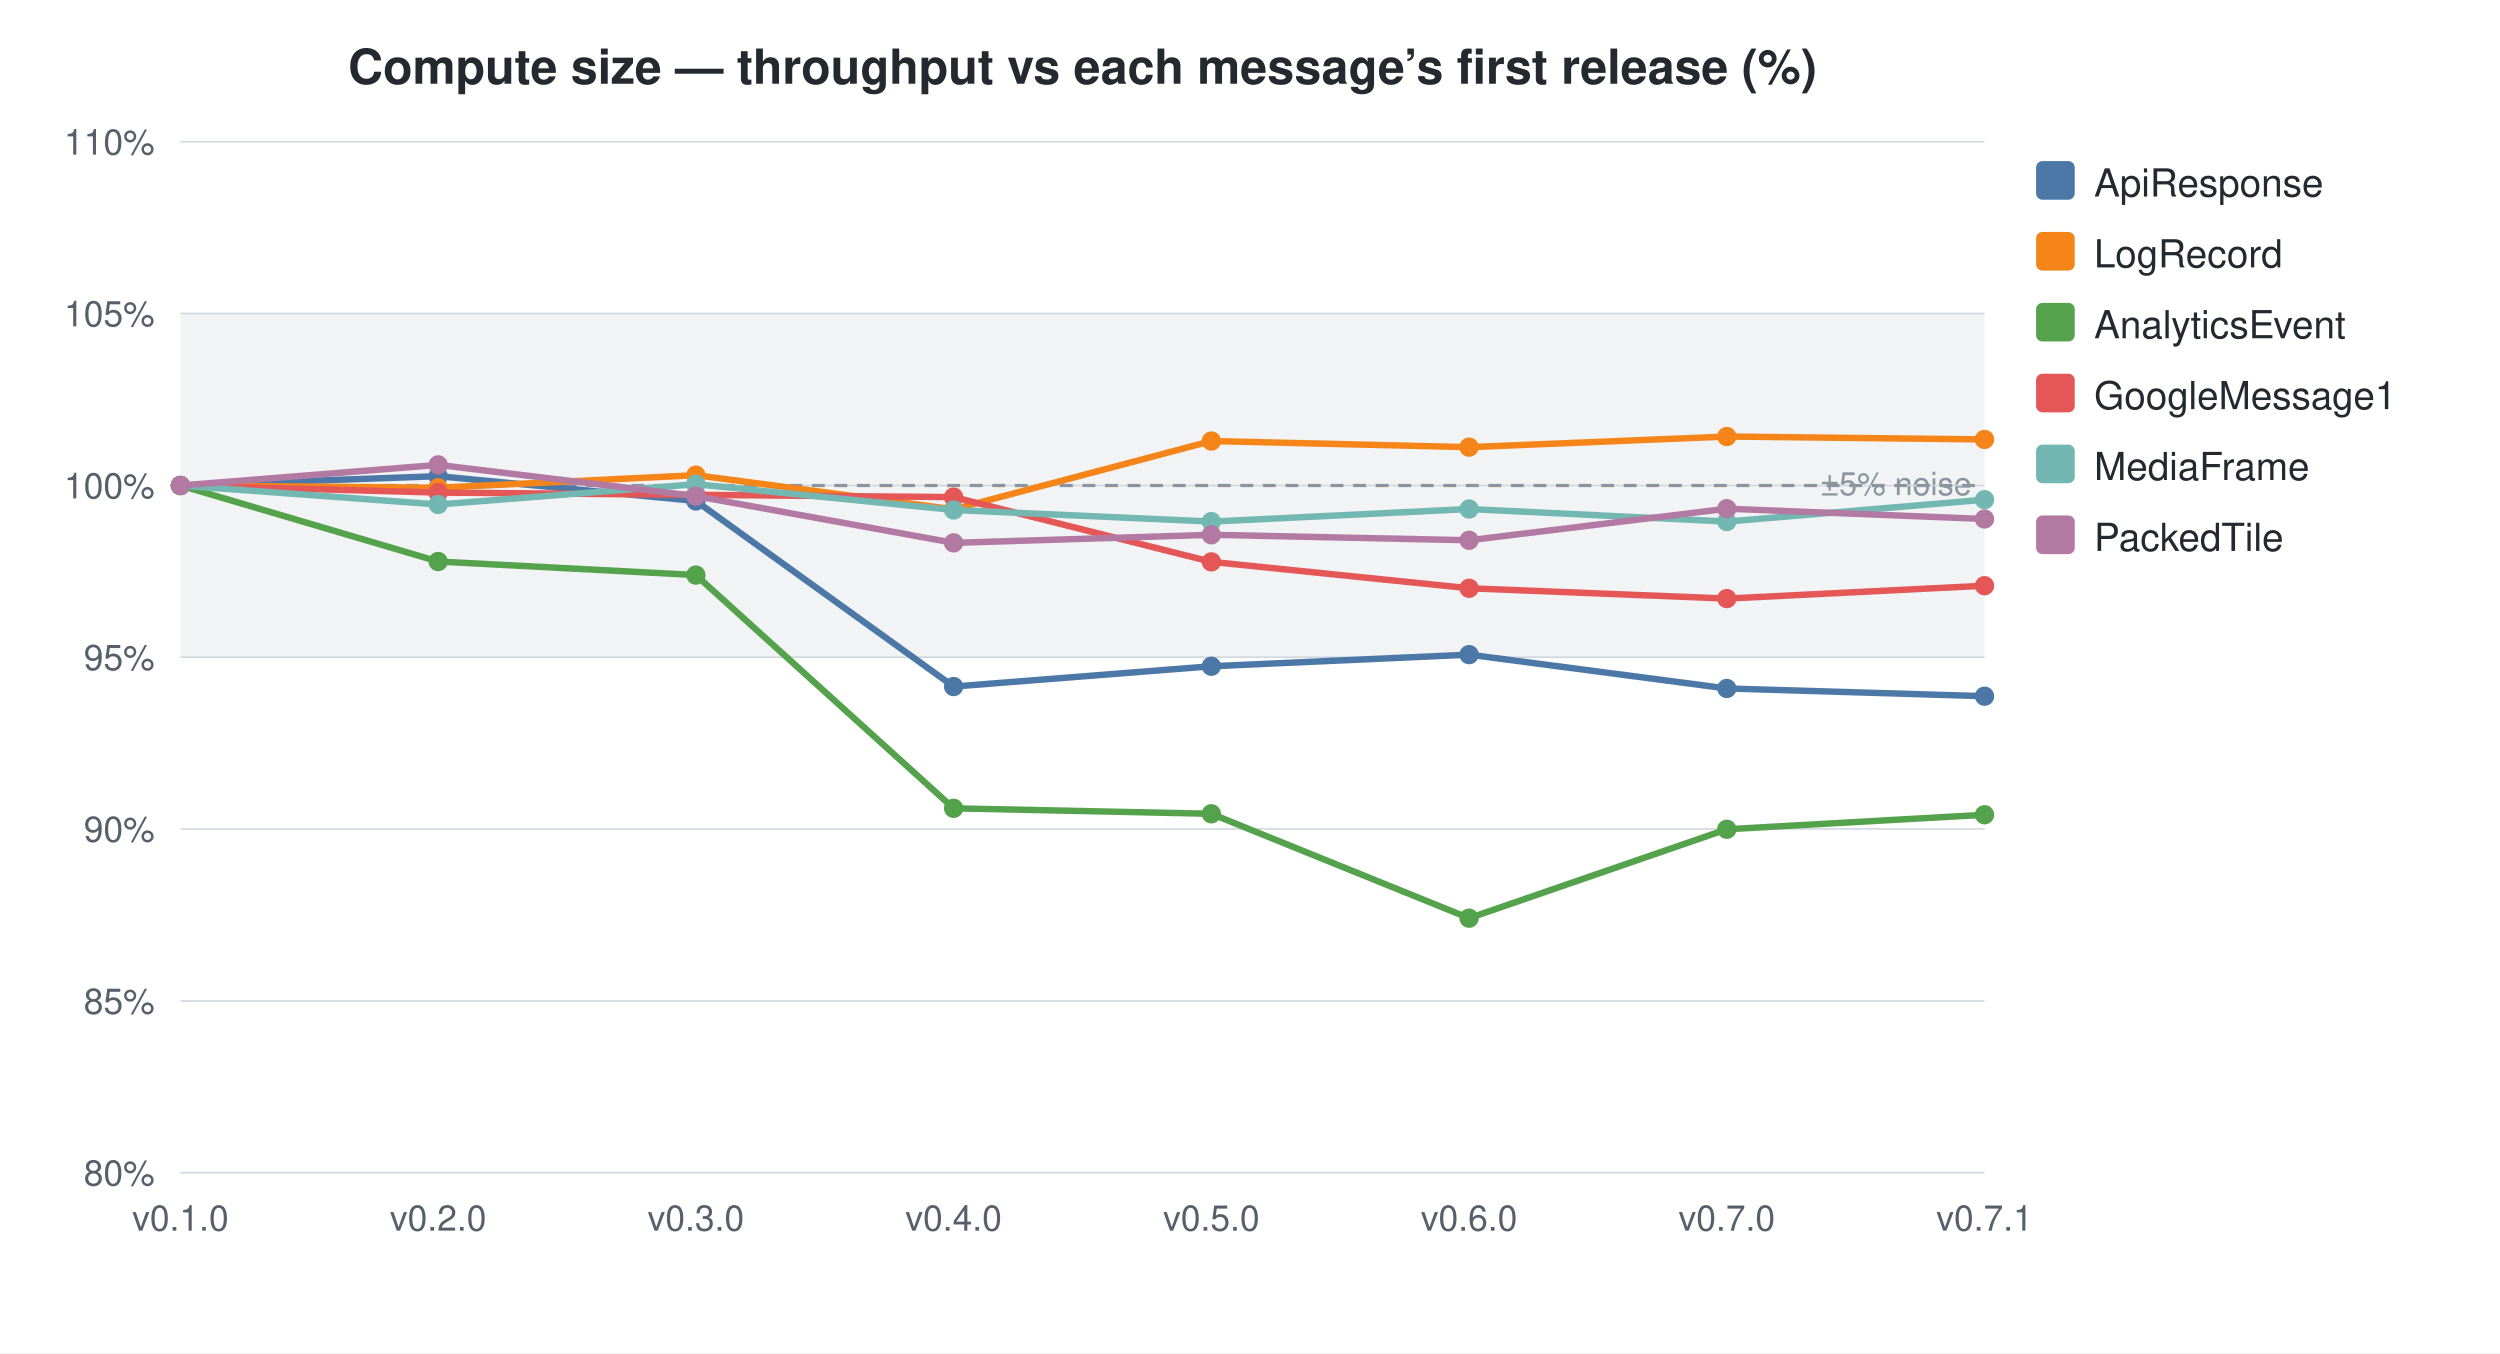
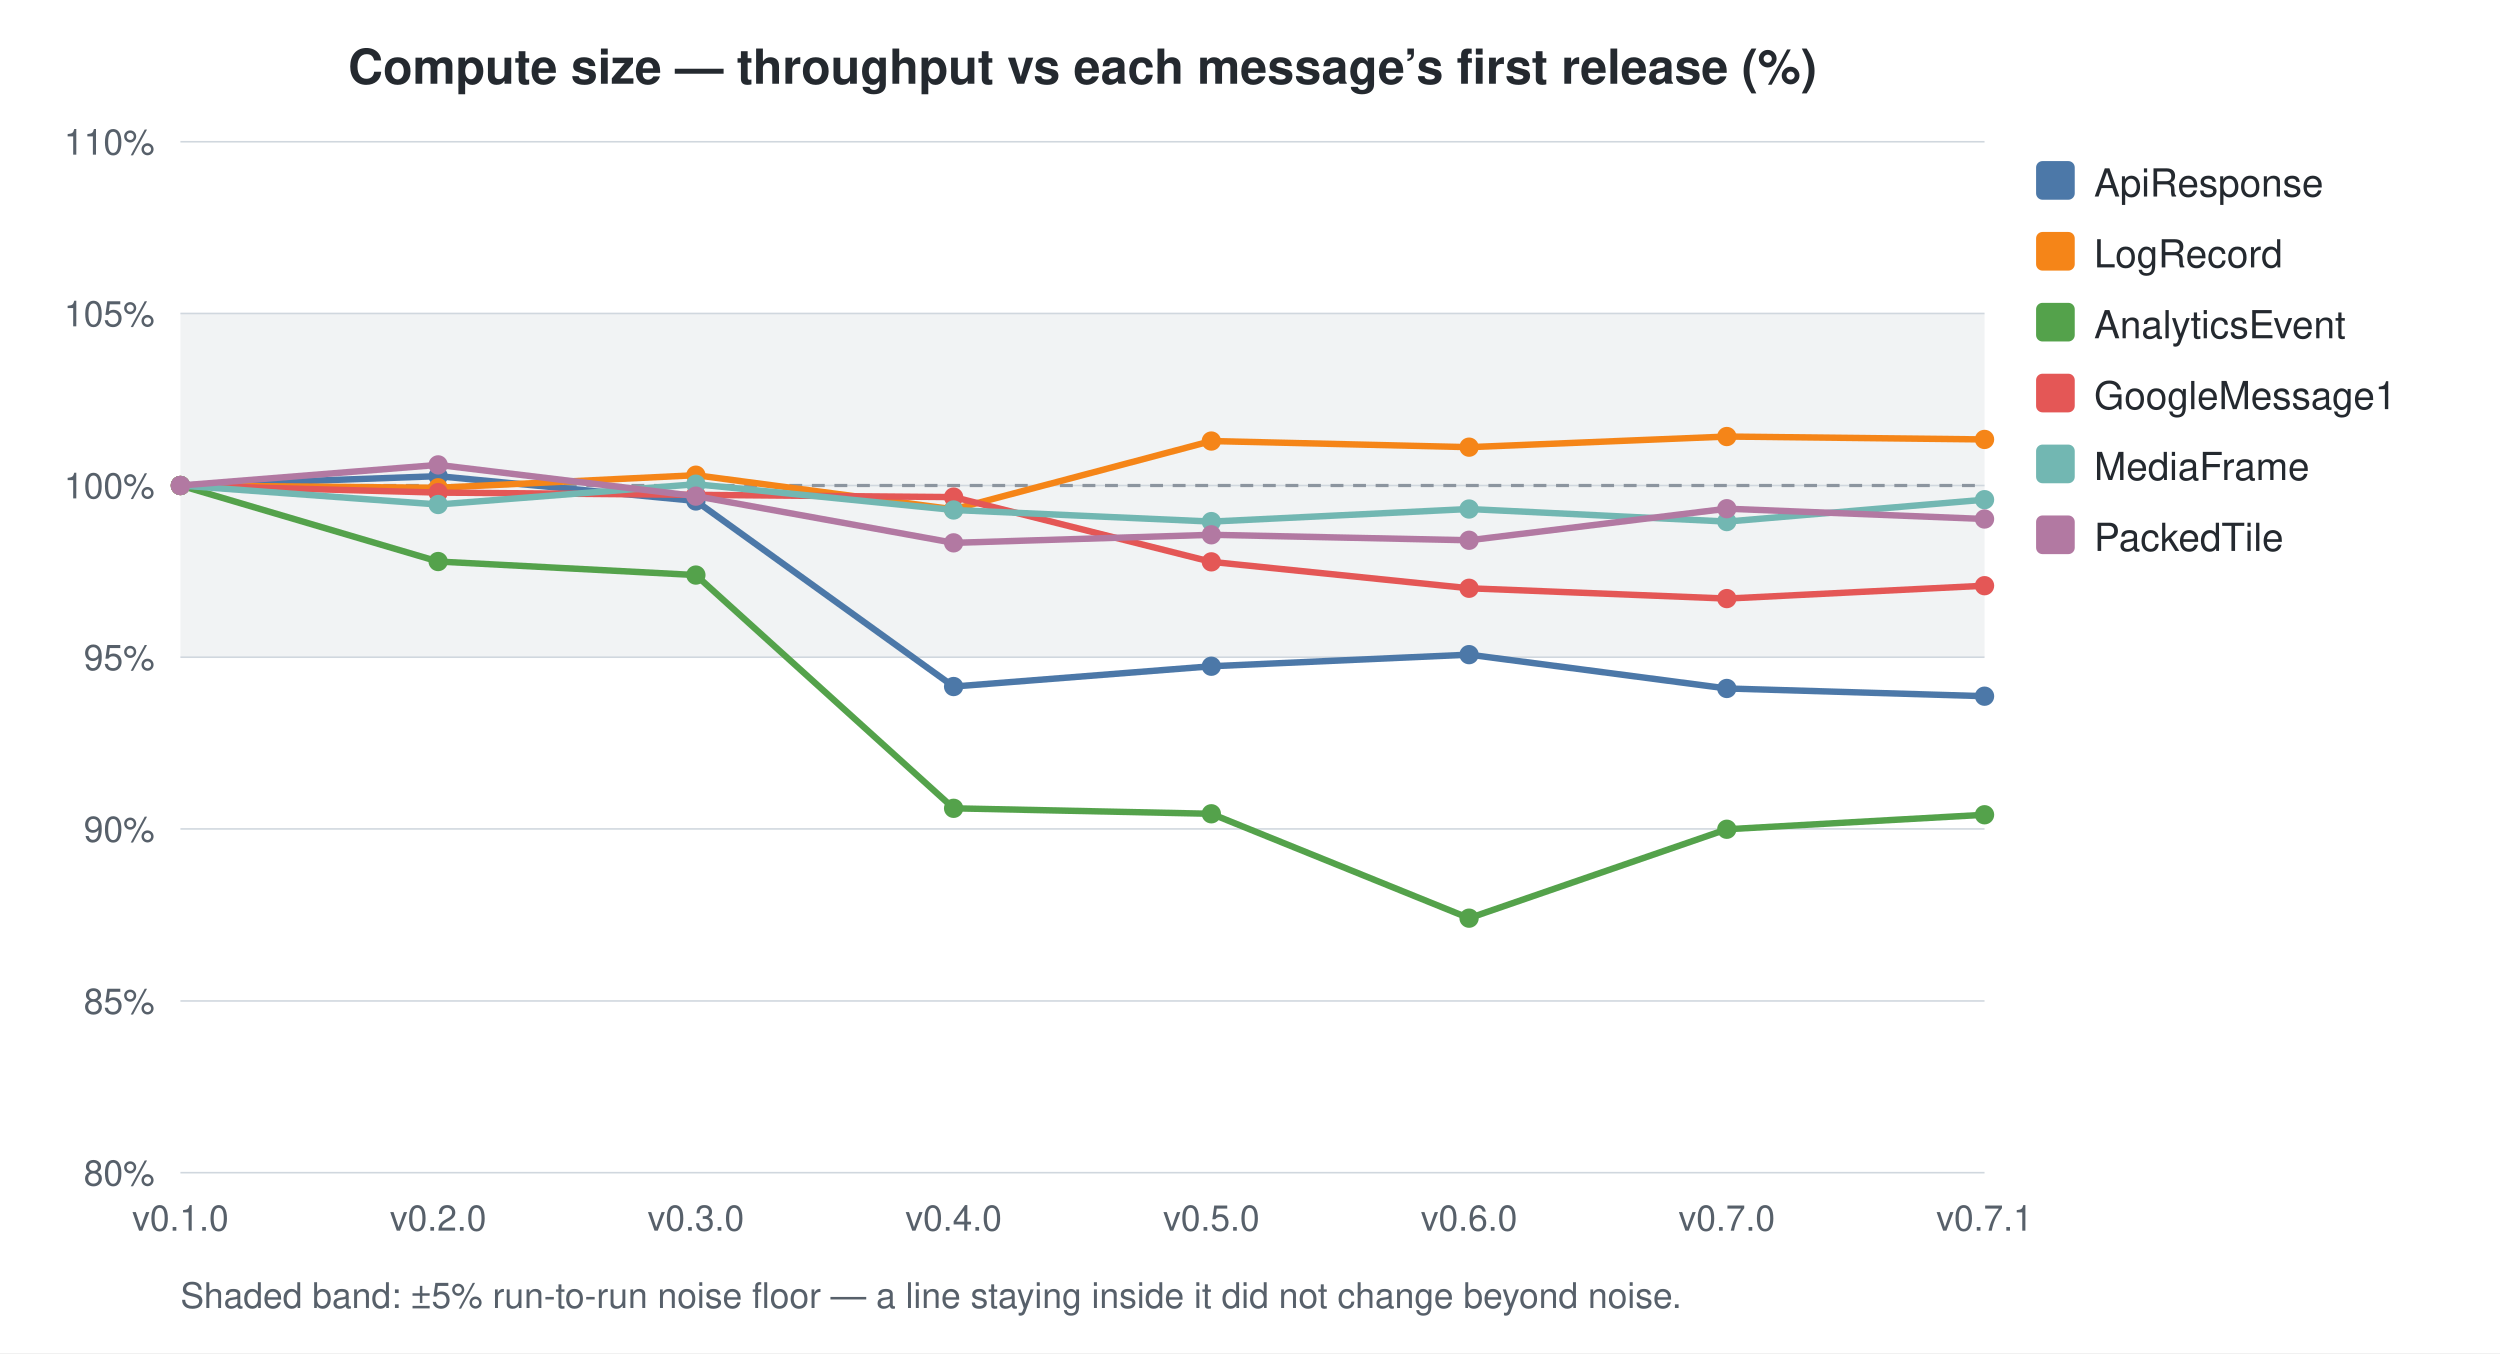
<svg xmlns="http://www.w3.org/2000/svg" width="776" height="420" viewBox="0 0 776 420">
  <style>
    text { font-family: -apple-system, BlinkMacSystemFont, "Segoe UI", Helvetica, Arial, sans-serif; }
    .title { font-size: 15px; font-weight: 600; fill: #24292f; }
    .axis-label { font-size: 11px; fill: #57606a; }
    .legend-text { font-size: 12px; fill: #24292f; }
    .grid { stroke: #d0d7de; stroke-width: 0.5; }
    .baseline { stroke: #8c959f; stroke-width: 1; stroke-dasharray: 4 3; }
    .noise-band { fill: #b1bac4; opacity: 0.18; }
-     .band-label { font-size: 10px; fill: #8c959f; }
+     .footnote { font-size: 11px; fill: #57606a; }
  </style>
  <rect width="100%" height="100%" fill="white" />
  <rect x="56" y="97.3" width="560" height="106.7" class="noise-band" />
-   <text x="612" y="153.7" text-anchor="end" class="band-label">±5% noise</text>
  <text x="336.0" y="26" text-anchor="middle" class="title">Compute size — throughput vs each message’s first release (%)</text>
  <line x1="56" y1="364.0" x2="616" y2="364.0" class="grid" />
  <text x="48" y="368.0" text-anchor="end" class="axis-label">80%</text>
  <line x1="56" y1="310.7" x2="616" y2="310.7" class="grid" />
  <text x="48" y="314.7" text-anchor="end" class="axis-label">85%</text>
  <line x1="56" y1="257.3" x2="616" y2="257.3" class="grid" />
  <text x="48" y="261.3" text-anchor="end" class="axis-label">90%</text>
  <line x1="56" y1="204.0" x2="616" y2="204.0" class="grid" />
  <text x="48" y="208.0" text-anchor="end" class="axis-label">95%</text>
  <line x1="56" y1="150.7" x2="616" y2="150.7" class="grid" />
  <text x="48" y="154.7" text-anchor="end" class="axis-label">100%</text>
  <line x1="56" y1="97.3" x2="616" y2="97.3" class="grid" />
  <text x="48" y="101.3" text-anchor="end" class="axis-label">105%</text>
  <line x1="56" y1="44.0" x2="616" y2="44.0" class="grid" />
  <text x="48" y="48.0" text-anchor="end" class="axis-label">110%</text>
  <line x1="56" y1="150.7" x2="616" y2="150.7" class="baseline" />
  <text x="56.0" y="382" text-anchor="middle" class="axis-label">v0.1.0</text>
  <text x="136.0" y="382" text-anchor="middle" class="axis-label">v0.2.0</text>
  <text x="216.0" y="382" text-anchor="middle" class="axis-label">v0.3.0</text>
  <text x="296.0" y="382" text-anchor="middle" class="axis-label">v0.4.0</text>
  <text x="376.0" y="382" text-anchor="middle" class="axis-label">v0.5.0</text>
  <text x="456.0" y="382" text-anchor="middle" class="axis-label">v0.6.0</text>
  <text x="536.0" y="382" text-anchor="middle" class="axis-label">v0.7.0</text>
  <text x="616.0" y="382" text-anchor="middle" class="axis-label">v0.7.1</text>
  <path d="M56.0,150.7 L136.0,147.8 L216.0,155.5 L296.0,213.1 L376.0,206.8 L456.0,203.2 L536.0,213.7 L616.0,216.1" fill="none" stroke="#4C78A8" stroke-width="2" />
  <circle cx="56.0" cy="150.7" r="3" fill="#4C78A8" />
  <circle cx="136.0" cy="147.8" r="3" fill="#4C78A8" />
  <circle cx="216.0" cy="155.5" r="3" fill="#4C78A8" />
  <circle cx="296.0" cy="213.1" r="3" fill="#4C78A8" />
  <circle cx="376.0" cy="206.8" r="3" fill="#4C78A8" />
  <circle cx="456.0" cy="203.2" r="3" fill="#4C78A8" />
  <circle cx="536.0" cy="213.7" r="3" fill="#4C78A8" />
  <circle cx="616.0" cy="216.1" r="3" fill="#4C78A8" />
  <path d="M56.0,150.7 L136.0,151.4 L216.0,147.5 L296.0,158.1 L376.0,136.9 L456.0,138.8 L536.0,135.5 L616.0,136.4" fill="none" stroke="#F58518" stroke-width="2" />
  <circle cx="56.0" cy="150.7" r="3" fill="#F58518" />
  <circle cx="136.0" cy="151.4" r="3" fill="#F58518" />
  <circle cx="216.0" cy="147.5" r="3" fill="#F58518" />
  <circle cx="296.0" cy="158.1" r="3" fill="#F58518" />
  <circle cx="376.0" cy="136.9" r="3" fill="#F58518" />
  <circle cx="456.0" cy="138.8" r="3" fill="#F58518" />
  <circle cx="536.0" cy="135.5" r="3" fill="#F58518" />
  <circle cx="616.0" cy="136.4" r="3" fill="#F58518" />
  <path d="M56.0,150.7 L136.0,174.3 L216.0,178.5 L296.0,250.9 L376.0,252.6 L456.0,285.0 L536.0,257.4 L616.0,252.9" fill="none" stroke="#54A24B" stroke-width="2" />
  <circle cx="56.0" cy="150.7" r="3" fill="#54A24B" />
  <circle cx="136.0" cy="174.3" r="3" fill="#54A24B" />
  <circle cx="216.0" cy="178.5" r="3" fill="#54A24B" />
  <circle cx="296.0" cy="250.9" r="3" fill="#54A24B" />
  <circle cx="376.0" cy="252.6" r="3" fill="#54A24B" />
  <circle cx="456.0" cy="285.0" r="3" fill="#54A24B" />
  <circle cx="536.0" cy="257.4" r="3" fill="#54A24B" />
  <circle cx="616.0" cy="252.9" r="3" fill="#54A24B" />
  <path d="M56.0,150.7 L136.0,152.9 L216.0,153.6 L296.0,154.3 L376.0,174.4 L456.0,182.6 L536.0,185.8 L616.0,181.8" fill="none" stroke="#E45756" stroke-width="2" />
  <circle cx="56.0" cy="150.7" r="3" fill="#E45756" />
  <circle cx="136.0" cy="152.9" r="3" fill="#E45756" />
  <circle cx="216.0" cy="153.6" r="3" fill="#E45756" />
  <circle cx="296.0" cy="154.3" r="3" fill="#E45756" />
  <circle cx="376.0" cy="174.4" r="3" fill="#E45756" />
  <circle cx="456.0" cy="182.6" r="3" fill="#E45756" />
  <circle cx="536.0" cy="185.8" r="3" fill="#E45756" />
  <circle cx="616.0" cy="181.8" r="3" fill="#E45756" />
  <path d="M56.0,150.7 L136.0,156.6 L216.0,150.3 L296.0,158.3 L376.0,161.9 L456.0,158.0 L536.0,161.9 L616.0,155.1" fill="none" stroke="#72B7B2" stroke-width="2" />
  <circle cx="56.0" cy="150.7" r="3" fill="#72B7B2" />
  <circle cx="136.0" cy="156.6" r="3" fill="#72B7B2" />
  <circle cx="216.0" cy="150.3" r="3" fill="#72B7B2" />
  <circle cx="296.0" cy="158.3" r="3" fill="#72B7B2" />
  <circle cx="376.0" cy="161.9" r="3" fill="#72B7B2" />
  <circle cx="456.0" cy="158.0" r="3" fill="#72B7B2" />
  <circle cx="536.0" cy="161.9" r="3" fill="#72B7B2" />
  <circle cx="616.0" cy="155.1" r="3" fill="#72B7B2" />
  <path d="M56.0,150.7 L136.0,144.3 L216.0,154.0 L296.0,168.5 L376.0,166.0 L456.0,167.7 L536.0,157.9 L616.0,161.1" fill="none" stroke="#B279A2" stroke-width="2" />
  <circle cx="56.0" cy="150.7" r="3" fill="#B279A2" />
  <circle cx="136.0" cy="144.3" r="3" fill="#B279A2" />
  <circle cx="216.0" cy="154.0" r="3" fill="#B279A2" />
  <circle cx="296.0" cy="168.5" r="3" fill="#B279A2" />
  <circle cx="376.0" cy="166.0" r="3" fill="#B279A2" />
  <circle cx="456.0" cy="167.7" r="3" fill="#B279A2" />
  <circle cx="536.0" cy="157.9" r="3" fill="#B279A2" />
  <circle cx="616.0" cy="161.1" r="3" fill="#B279A2" />
  <rect x="632" y="50" width="12" height="12" rx="2" fill="#4C78A8" />
  <text x="650" y="61" class="legend-text">ApiResponse</text>
  <rect x="632" y="72" width="12" height="12" rx="2" fill="#F58518" />
  <text x="650" y="83" class="legend-text">LogRecord</text>
  <rect x="632" y="94" width="12" height="12" rx="2" fill="#54A24B" />
  <text x="650" y="105" class="legend-text">AnalyticsEvent</text>
  <rect x="632" y="116" width="12" height="12" rx="2" fill="#E45756" />
  <text x="650" y="127" class="legend-text">GoogleMessage1</text>
  <rect x="632" y="138" width="12" height="12" rx="2" fill="#72B7B2" />
  <text x="650" y="149" class="legend-text">MediaFrame</text>
  <rect x="632" y="160" width="12" height="12" rx="2" fill="#B279A2" />
  <text x="650" y="171" class="legend-text">PackedTile</text>
+   <text x="56" y="406.0" class="footnote">Shaded band: ±5% run-to-run noise floor — a line staying inside it did not change beyond noise.</text>
</svg>
